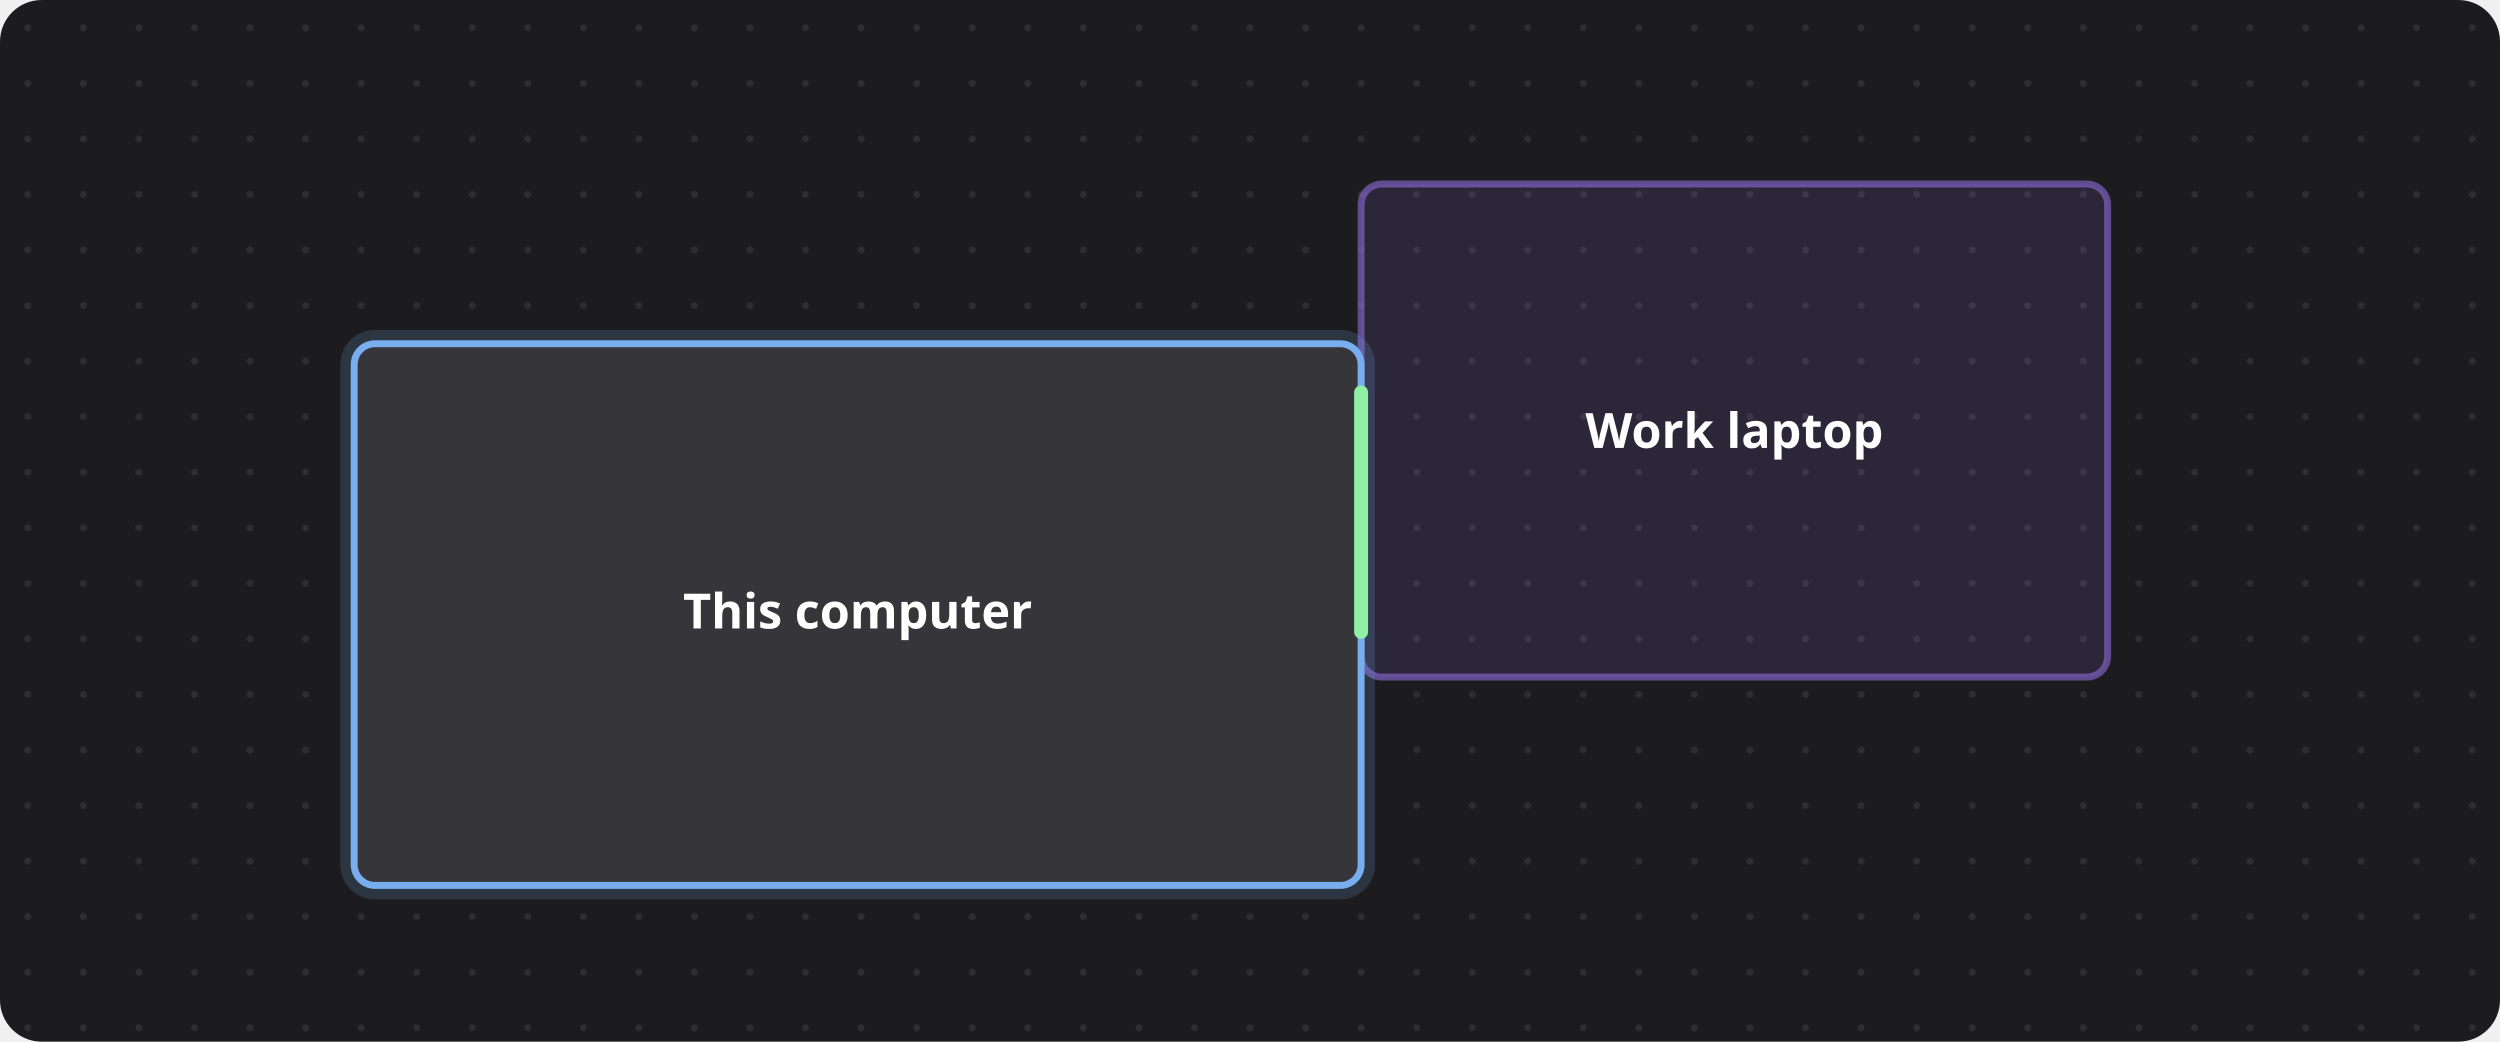
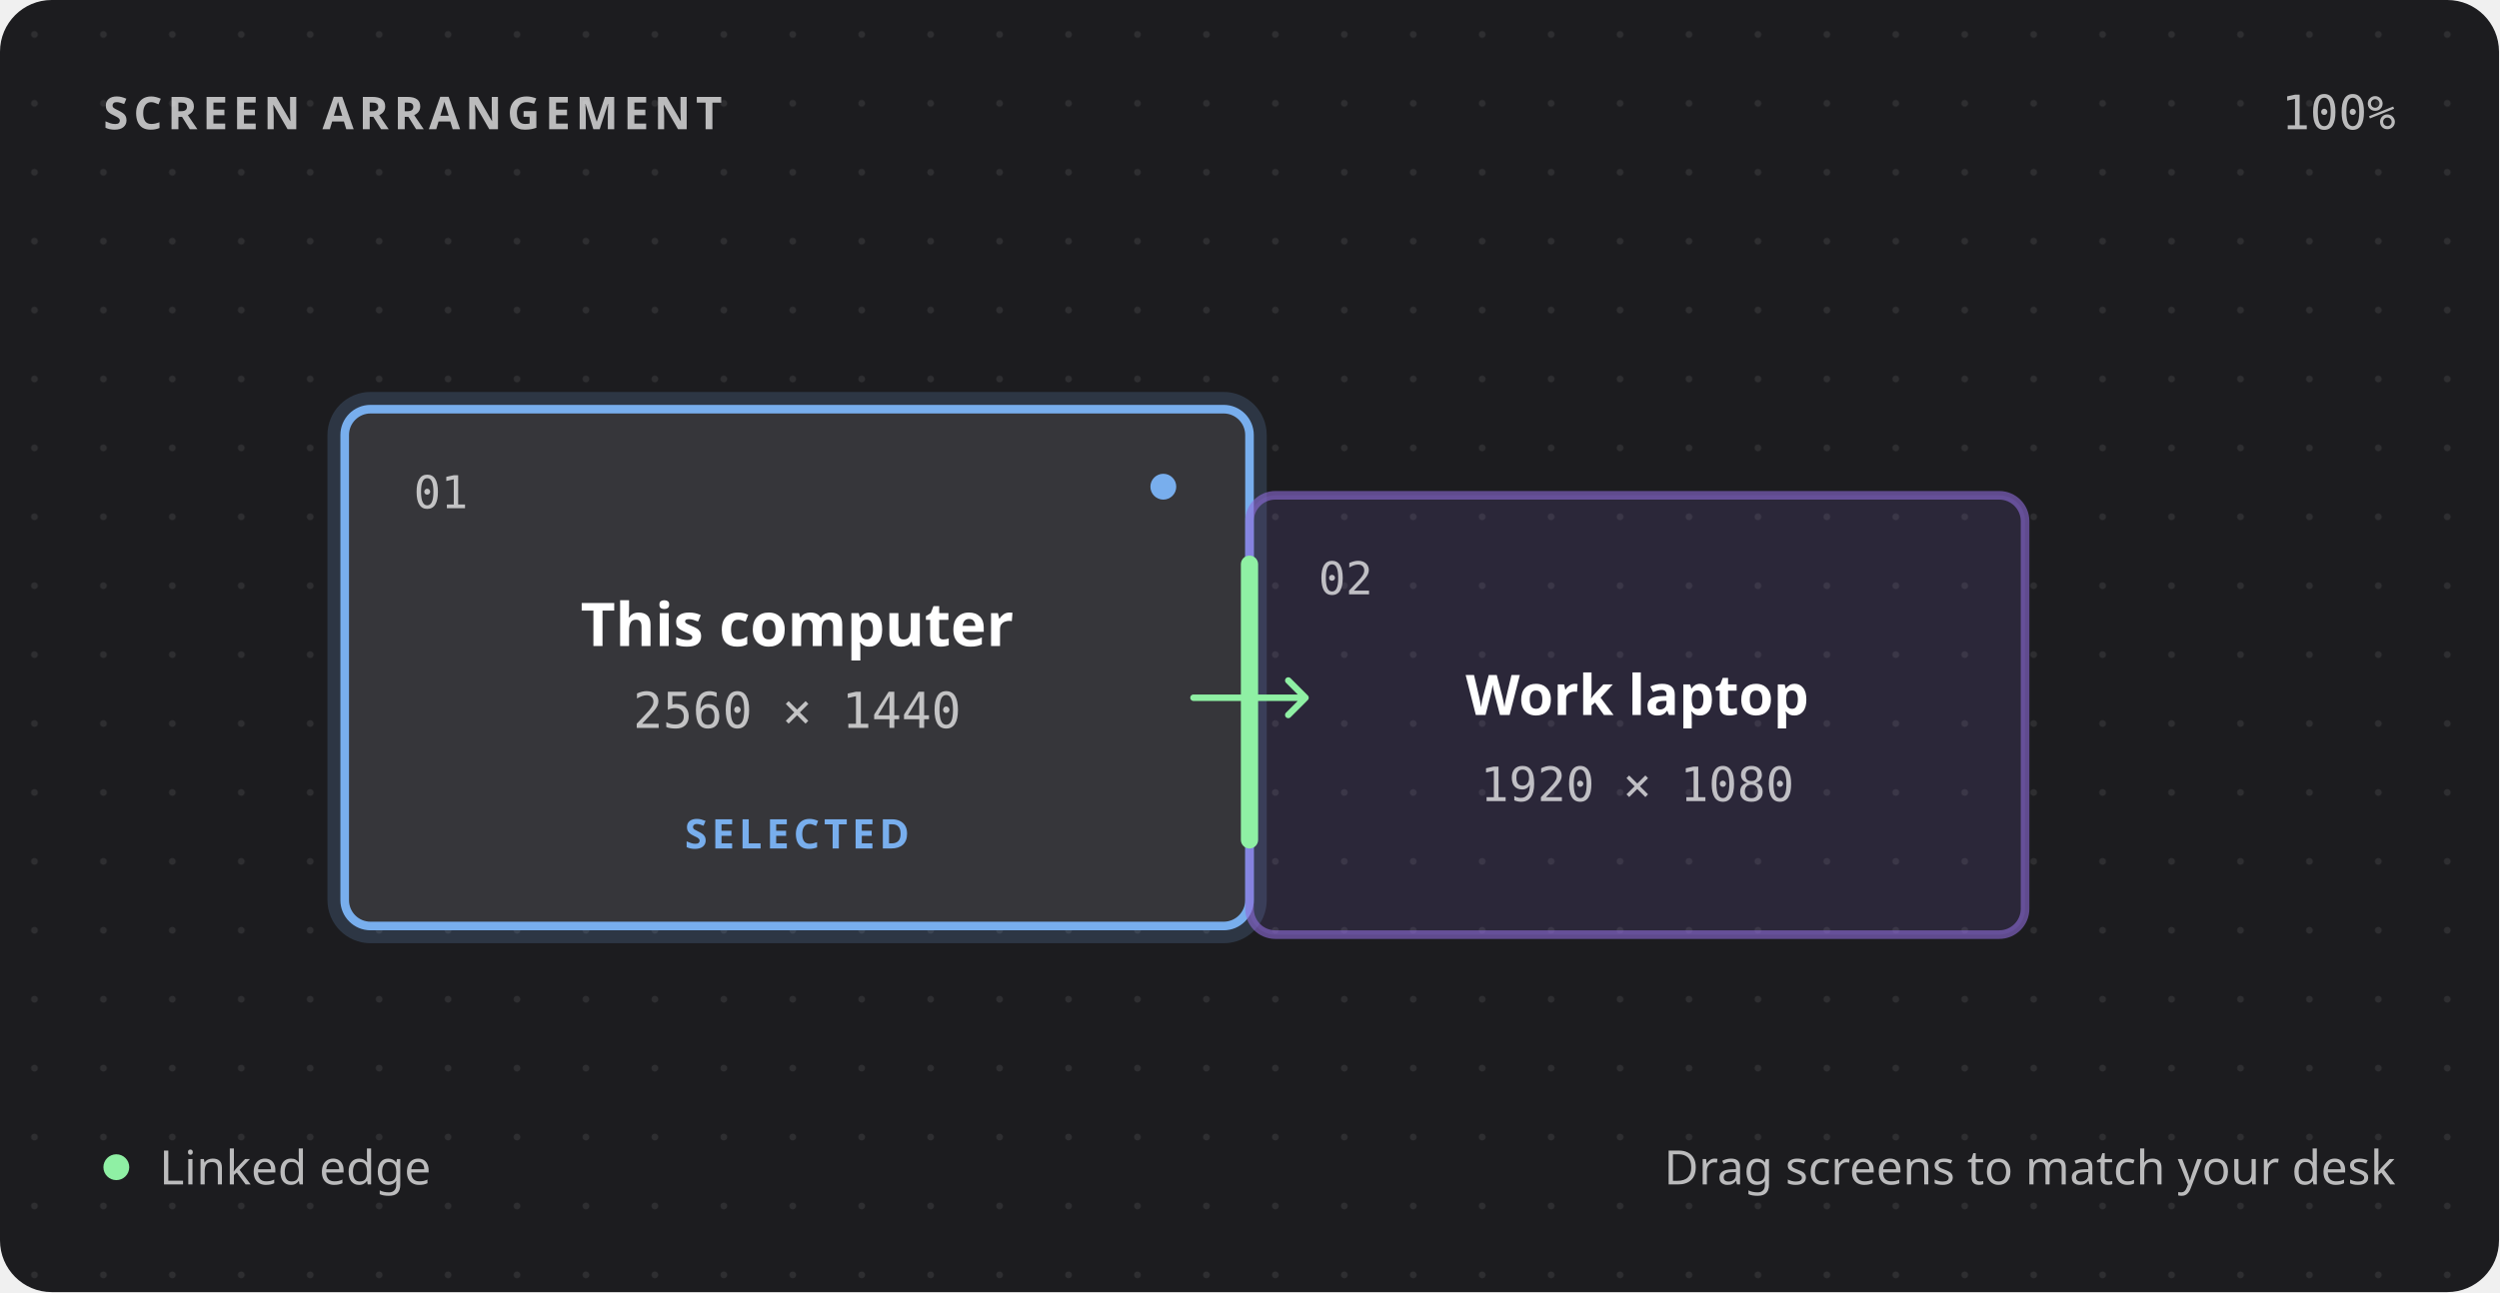
- <svg xmlns="http://www.w3.org/2000/svg" width="720" height="300" viewBox="0 0 720 300" role="img" aria-label="Example layout connecting this computer and work laptop">
+ <svg xmlns="http://www.w3.org/2000/svg" width="580" height="300" viewBox="0 0 580 300" role="img" aria-labelledby="title description">
  <defs>
    <pattern id="grid" width="16" height="16" patternUnits="userSpaceOnUse">
-       <circle cx="8" cy="8" r="1" fill="rgba(255,255,255,.08)" />
+       <circle cx="8" cy="8" r="0.8" fill="#FFFFFF" opacity=".08" />
    </pattern>
  </defs>
-   <rect width="720" height="300" rx="12" fill="#1C1C1F" />
-   <rect width="720" height="300" rx="12" fill="url(#grid)" />
-   <rect x="392" y="53" width="215" height="142" rx="6" fill="#8E6BD8" fill-opacity=".14" stroke="#8E6BD8" stroke-opacity=".60" stroke-width="2" />
-   <rect x="102" y="99" width="290" height="156" rx="6" fill="none" stroke="#78AEED" stroke-width="8" stroke-opacity=".18" />
-   <rect x="102" y="99" width="290" height="156" rx="6" fill="#36363A" stroke="#78AEED" stroke-width="2" />
-   <path d="M392 113v69" stroke="#8FF0A4" stroke-width="4" stroke-linecap="round" />
-   <g font-family="Cantarell, sans-serif" font-size="14" font-weight="600" fill="#FFFFFF" text-anchor="middle">
-     <text x="247" y="181">This computer</text>
-     <text x="499.5" y="129">Work laptop</text>
-   </g>
+   <rect x="0" y="0" width="580" height="300" rx="12" fill="#1C1C1F" />
+   <rect x="0" y="0" width="580" height="300" rx="12" fill="url(#grid)" />
+   <text x="24" y="30" font-family="Cantarell, Adwaita Sans, Noto Sans, sans-serif" font-size="10.5" font-weight="600" text-anchor="start" fill="#FFFFFF" fill-opacity=".70" letter-spacing="1.2">SCREEN ARRANGEMENT</text>
+   <text x="556" y="30" font-family="Source Code Pro, DejaVu Sans Mono, monospace" font-size="11" font-weight="400" text-anchor="end" fill="#FFFFFF" fill-opacity=".70">100%</text>
+   <rect x="78" y="93" width="214" height="124" rx="8" fill="none" stroke="#78AEED" stroke-width="4" opacity=".18" />
+   <rect x="80" y="95" width="210" height="120" rx="6" fill="#36363A" stroke="#78AEED" stroke-width="2" />
+   <rect x="290" y="115" width="180" height="102" rx="6" fill="#8E6BD8" fill-opacity=".14" stroke="#8E6BD8" stroke-opacity=".60" stroke-width="2" />
+   <text x="96" y="118" font-family="Source Code Pro, DejaVu Sans Mono, monospace" font-size="10.5" font-weight="500" text-anchor="start" fill="#FFFFFF" fill-opacity=".70">01</text>
+   <circle cx="270" cy="113" r="3" fill="#78AEED" />
+   <text x="185" y="150" font-family="Cantarell, Adwaita Sans, Noto Sans, sans-serif" font-size="14" font-weight="600" text-anchor="middle" fill="#FFFFFF">This computer</text>
+   <text x="185" y="169" font-family="Source Code Pro, DejaVu Sans Mono, monospace" font-size="11.5" font-weight="400" text-anchor="middle" fill="#FFFFFF" fill-opacity=".70">2560 × 1440</text>
+   <text x="185" y="197" font-family="Cantarell, Adwaita Sans, Noto Sans, sans-serif" font-size="9.5" font-weight="600" text-anchor="middle" fill="#78AEED" letter-spacing="1">SELECTED</text>
+   <text x="306" y="138" font-family="Source Code Pro, DejaVu Sans Mono, monospace" font-size="10.5" font-weight="500" text-anchor="start" fill="#FFFFFF" fill-opacity=".70">02</text>
+   <text x="380" y="166" font-family="Cantarell, Adwaita Sans, Noto Sans, sans-serif" font-size="13" font-weight="600" text-anchor="middle" fill="#FFFFFF">Work laptop</text>
+   <text x="380" y="186" font-family="Source Code Pro, DejaVu Sans Mono, monospace" font-size="11" font-weight="400" text-anchor="middle" fill="#FFFFFF" fill-opacity=".70">1920 × 1080</text>
+   <rect x="288" y="129" width="4" height="68" rx="2" fill="#8FF0A4" />
+   <path d="M277 162h26m-4-4 4 4-4 4" fill="none" stroke="#8FF0A4" stroke-width="1.5" stroke-linecap="round" stroke-linejoin="round" />
+   <circle cx="27" cy="271" r="3" fill="#8FF0A4" />
+   <text x="37" y="275" font-family="Cantarell, Adwaita Sans, Noto Sans, sans-serif" font-size="11" font-weight="400" text-anchor="start" fill="#FFFFFF" fill-opacity=".70">Linked edge</text>
+   <text x="556" y="275" font-family="Cantarell, Adwaita Sans, Noto Sans, sans-serif" font-size="11" font-weight="400" text-anchor="end" fill="#FFFFFF" fill-opacity=".70">Drag screens to match your desk</text>
</svg>
